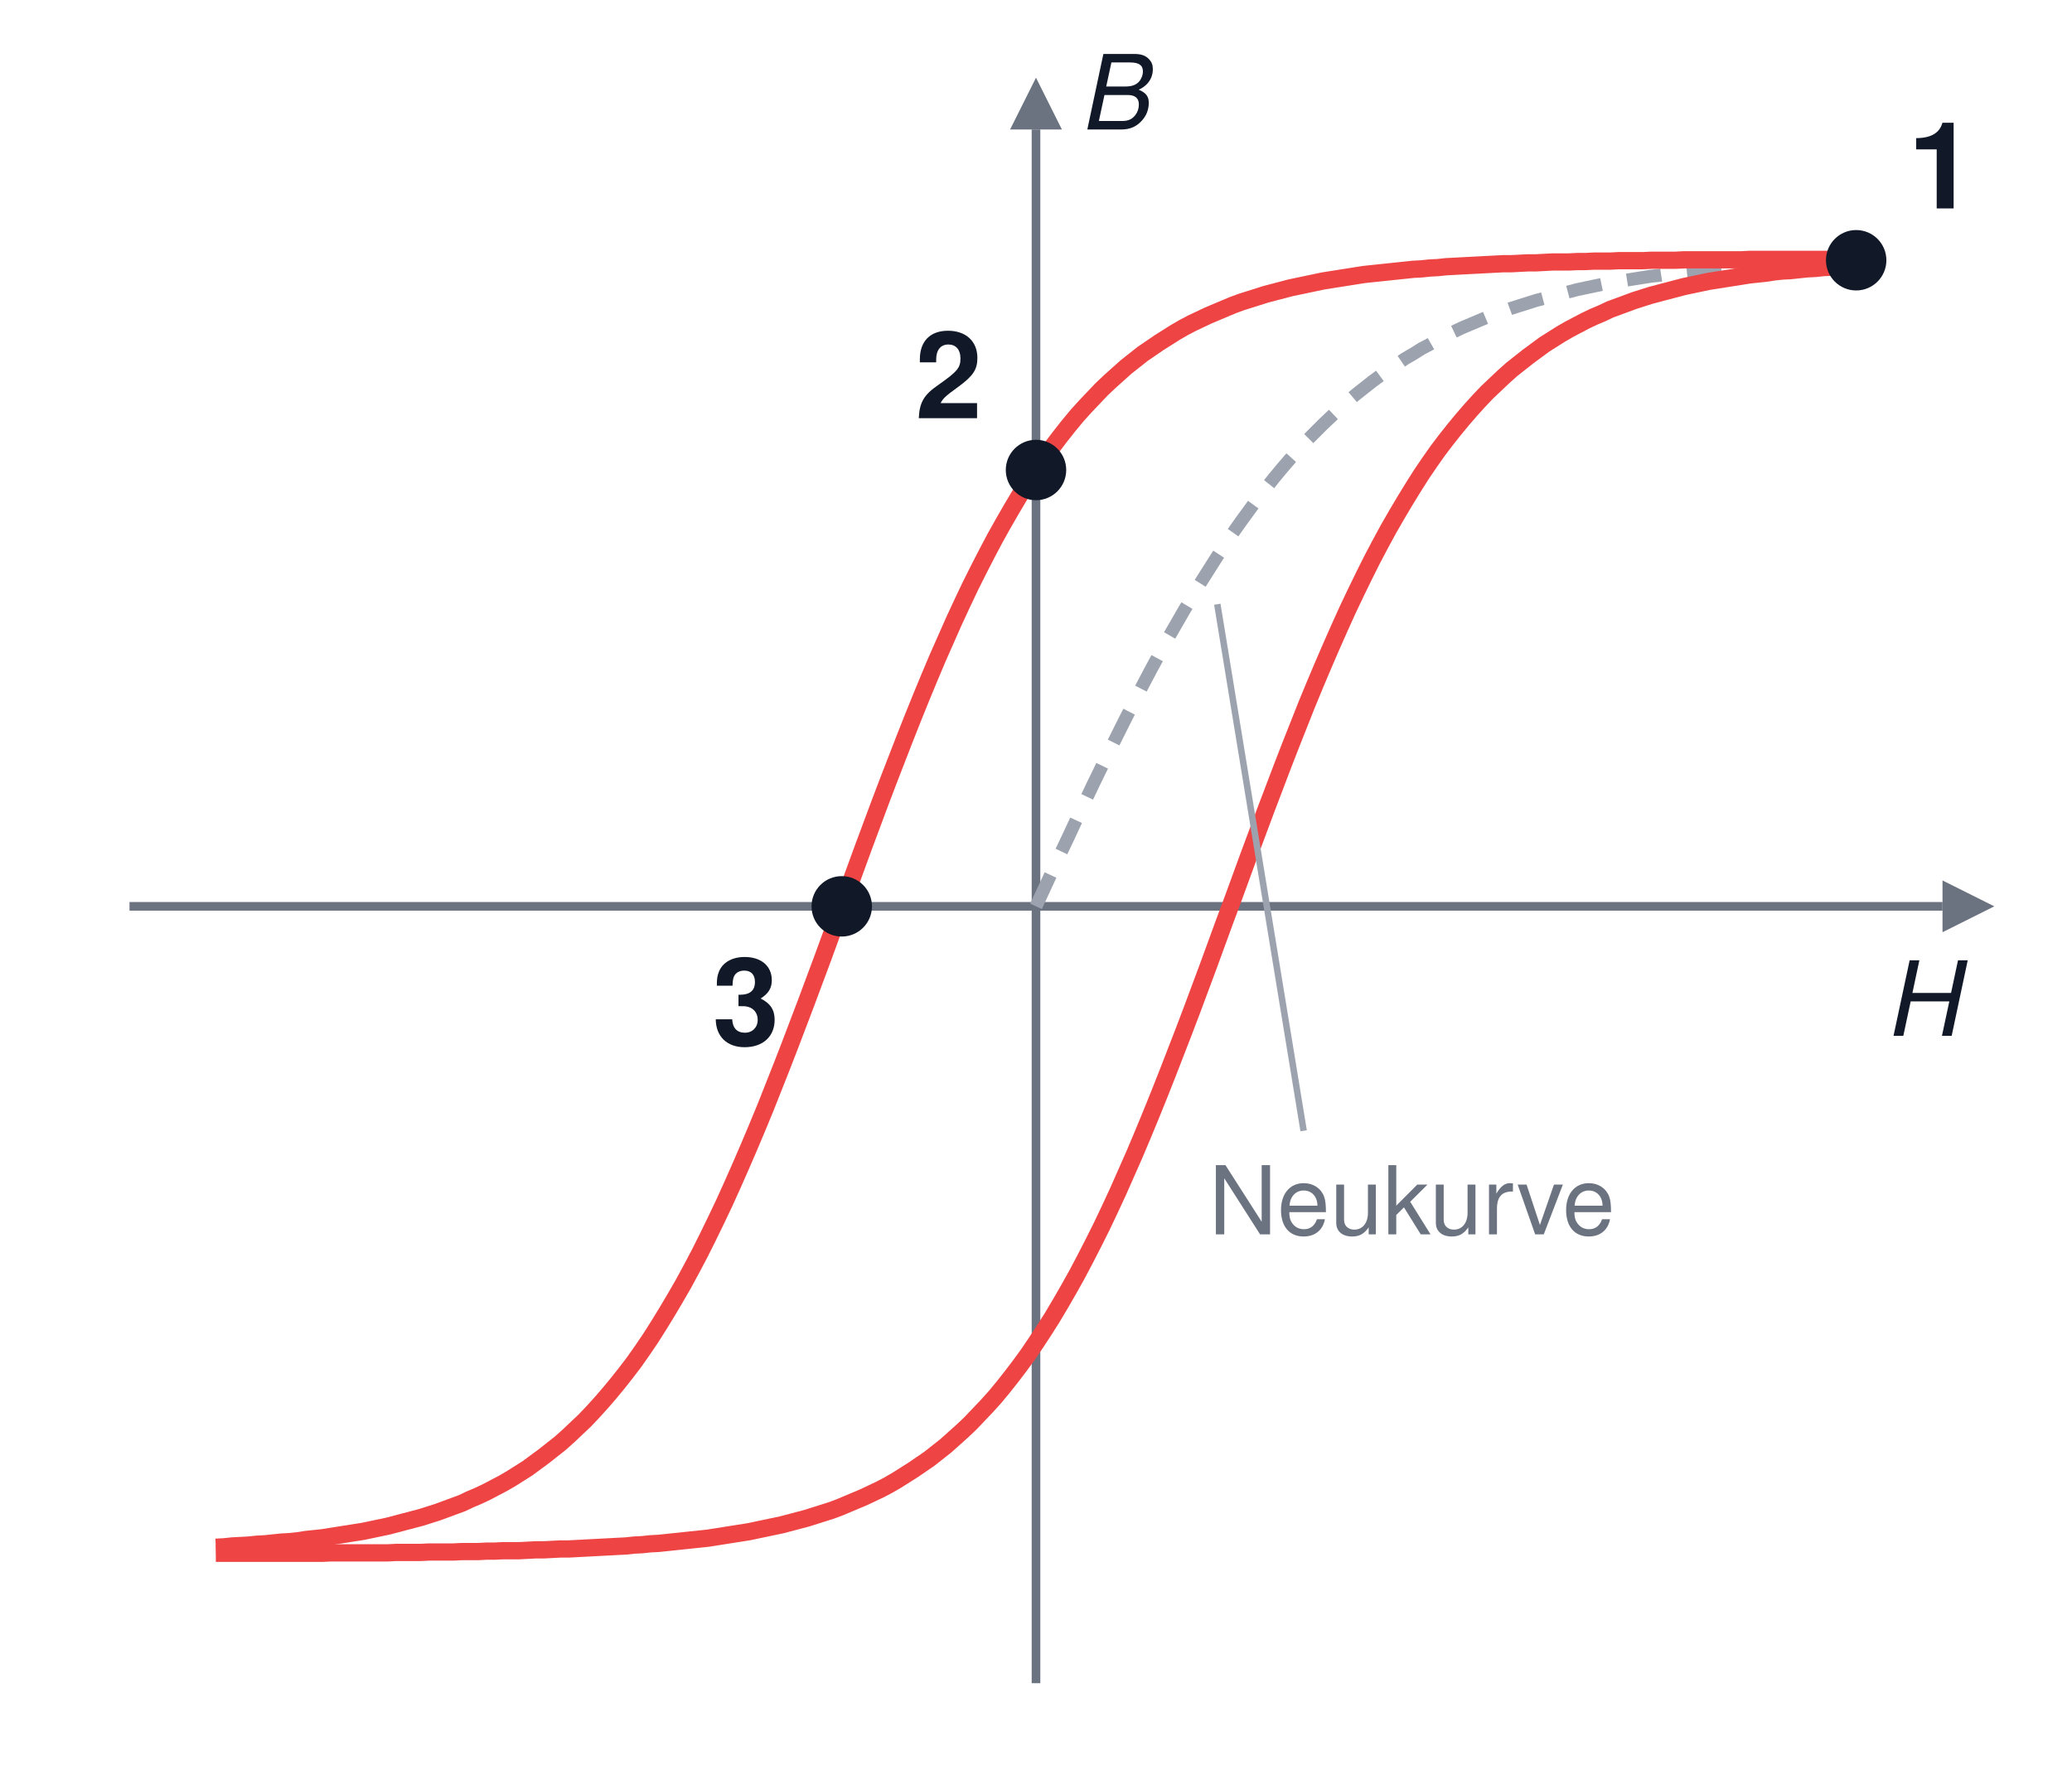
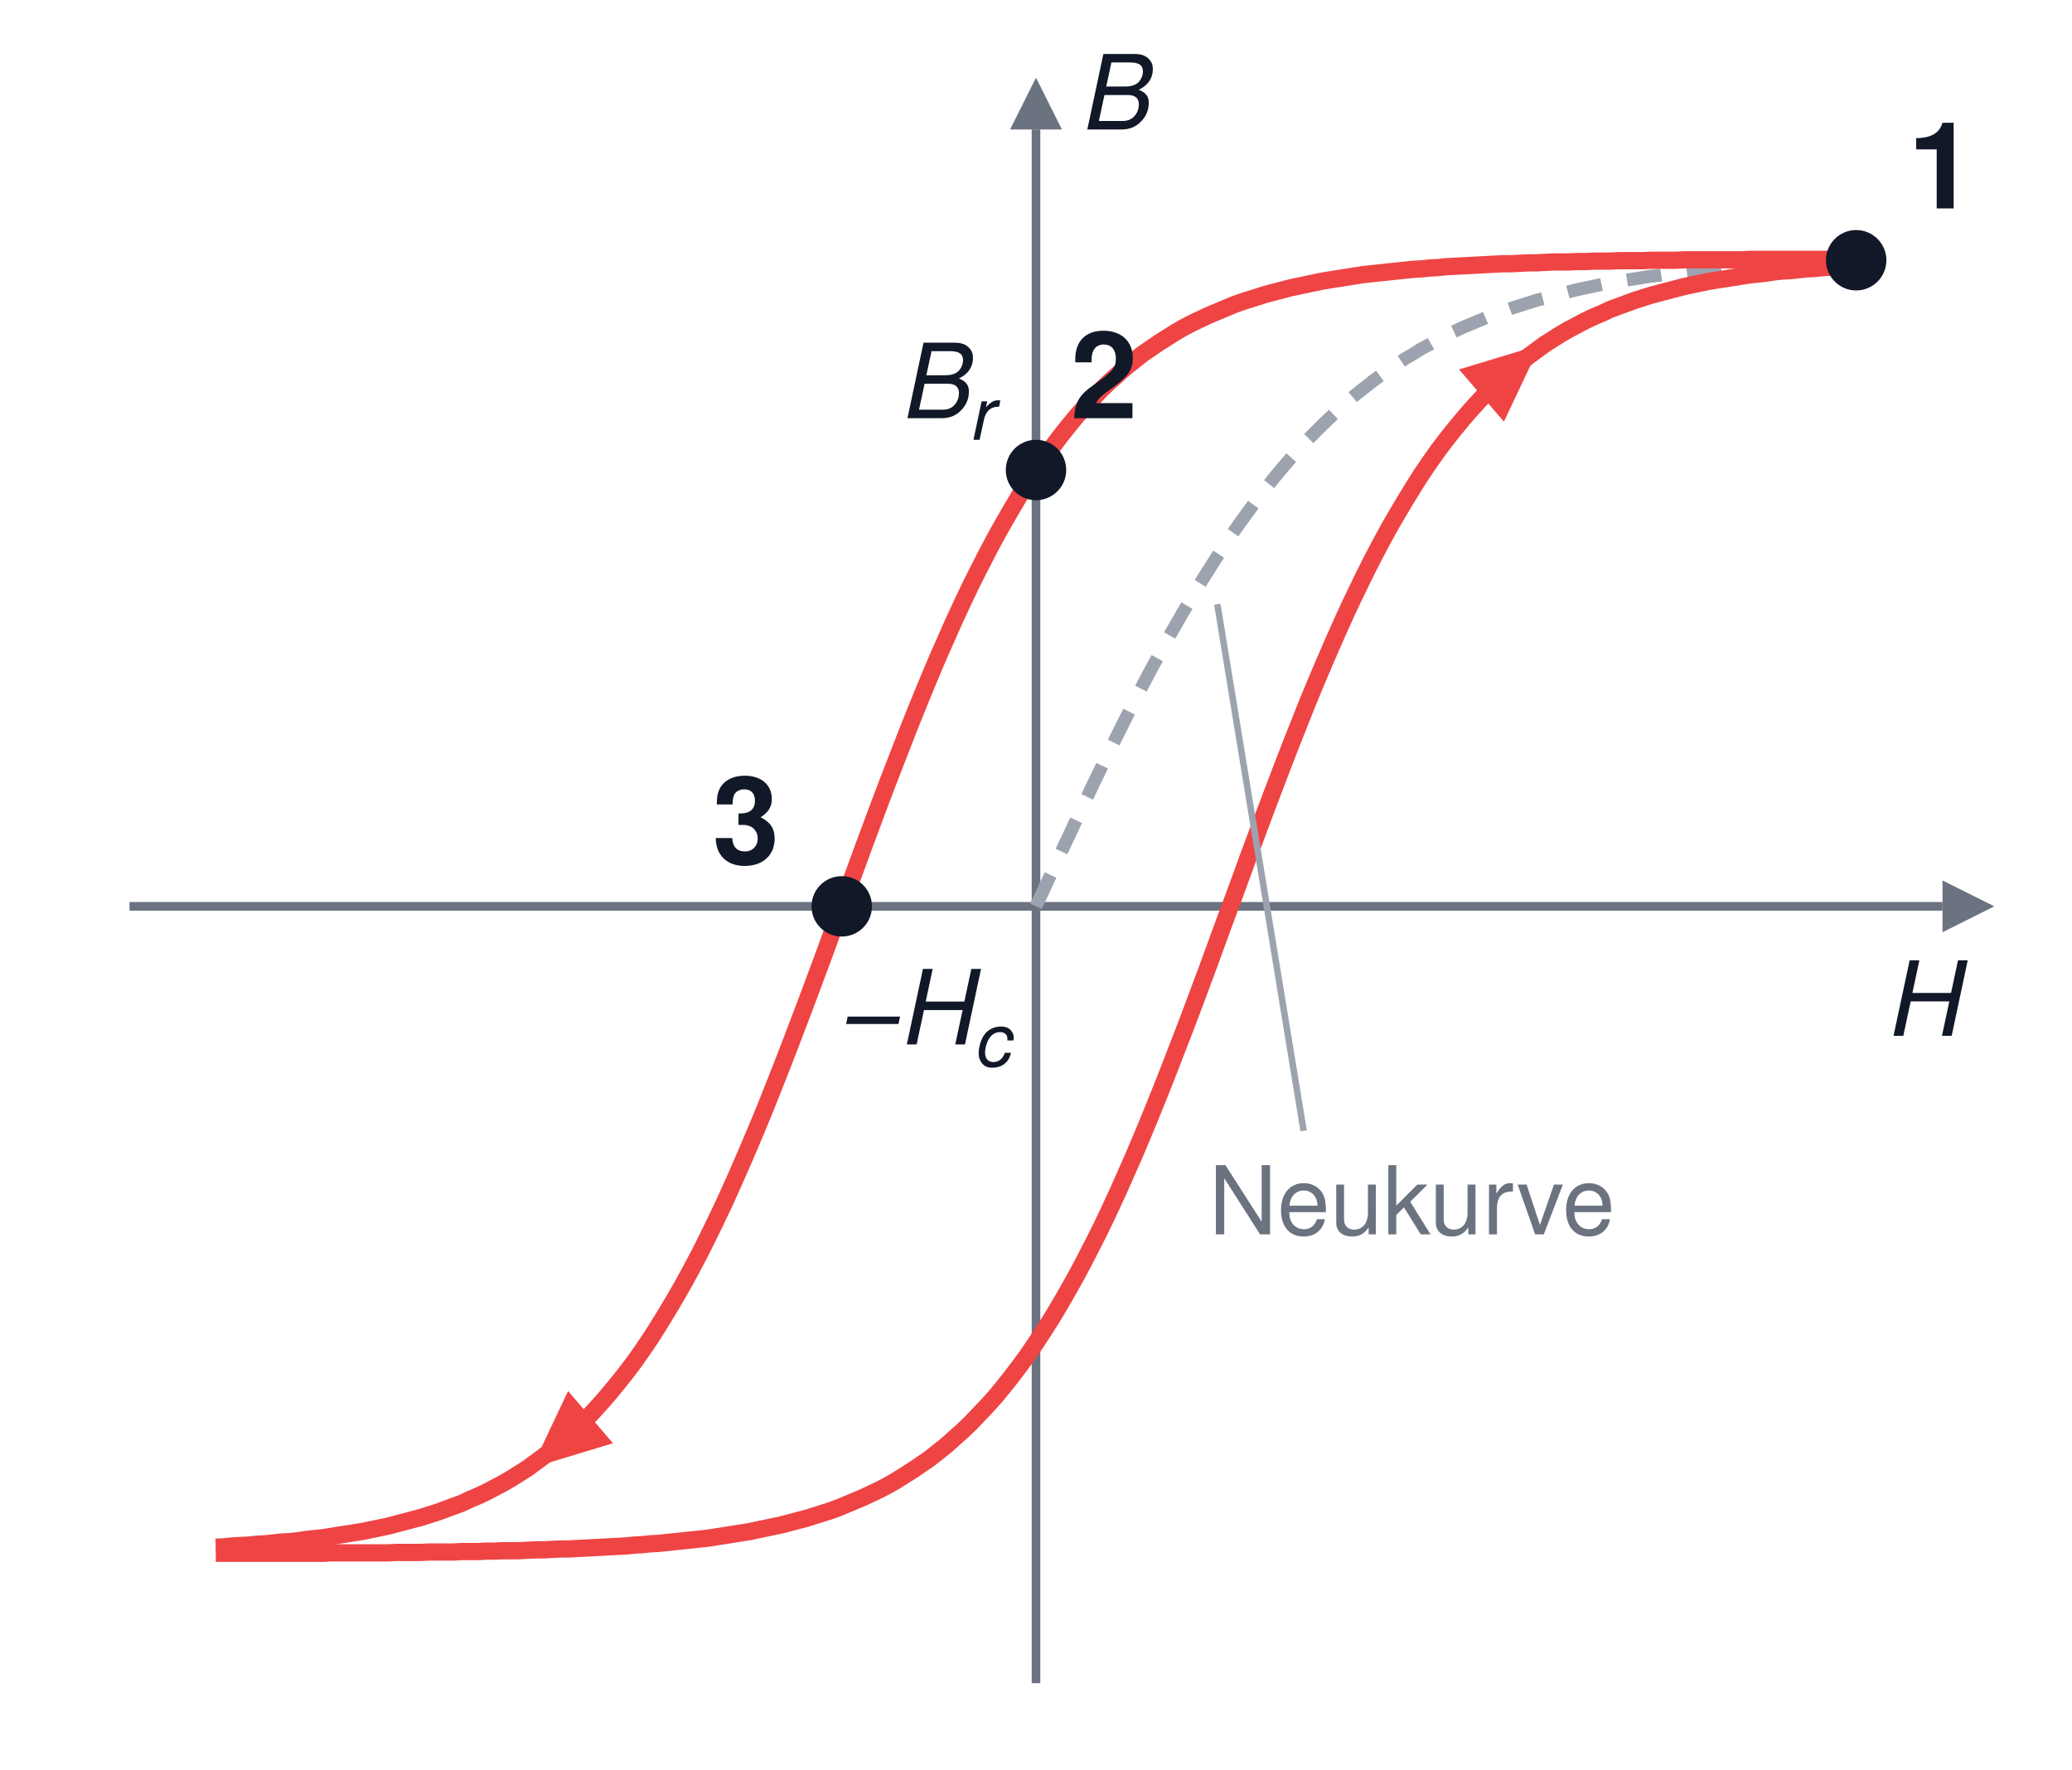
<svg xmlns="http://www.w3.org/2000/svg" viewBox="0 10 480 410" font-family="Helvetica, Arial, sans-serif">
  <line x1="30" y1="220" x2="450" y2="220" stroke="#6b7280" stroke-width="2" />
  <polygon points="462,220 450,214 450,226" fill="#6b7280" />
  <line x1="240" y1="400" x2="240" y2="40" stroke="#6b7280" stroke-width="2" />
  <polygon points="240,28 234,40 246,40" fill="#6b7280" />
  <text x="454" y="250" fill="#111827" font-size="24" font-style="italic" text-anchor="end">H</text>
  <text x="250" y="40" fill="#111827" font-size="24" font-style="italic">B</text>
  <polyline points="240.0,220.0 241.9,215.9 243.8,211.8 245.7,207.7 247.6,203.7 249.5,199.6 251.4,195.6 253.3,191.6 255.2,187.7 257.1,183.8 259.0,180.0 260.9,176.2 262.8,172.5 264.7,168.8 266.6,165.2 268.5,161.7 270.4,158.2 272.3,154.9 274.2,151.6 276.1,148.4 278.0,145.2 279.9,142.2 281.8,139.2 283.7,136.3 285.6,133.5 287.5,130.8 289.4,128.2 291.3,125.6 293.2,123.2 295.1,120.8 297.0,118.5 298.9,116.3 300.8,114.2 302.7,112.1 304.6,110.2 306.5,108.3 308.4,106.5 310.3,104.7 312.2,103.0 314.1,101.4 316.0,99.9 317.9,98.4 319.8,97.0 321.7,95.7 323.6,94.4 325.5,93.1 327.4,92.0 329.3,90.8 331.2,89.8 333.1,88.7 335.0,87.7 336.9,86.8 338.8,85.9 340.7,85.1 342.6,84.3 344.5,83.5 346.4,82.8 348.3,82.1 350.2,81.4 352.1,80.8 354.0,80.2 355.9,79.6 357.8,79.1 359.7,78.5 361.6,78.1 363.5,77.6 365.4,77.1 367.3,76.7 369.2,76.3 371.1,75.9 373.0,75.6 374.9,75.2 376.8,74.9 378.7,74.6 380.6,74.3 382.5,74.0 384.4,73.8 386.3,73.5 388.2,73.3 390.1,73.1 392.0,72.9 393.9,72.7 395.8,72.5 397.7,72.3 399.6,72.1 401.5,71.9 403.4,71.8 405.3,71.6 407.2,71.5 409.1,71.4 411.0,71.2 412.9,71.1 414.8,71.0 416.7,70.9 418.6,70.8 420.5,70.7 422.4,70.6 424.3,70.5 426.2,70.4 428.1,70.4 430.0,70.3" fill="none" stroke="#9ca3af" stroke-width="3" stroke-dasharray="8 6" />
  <polyline points="50.0,368.5 51.9,368.4 53.8,368.2 55.7,368.1 57.6,368.0 59.5,367.8 61.4,367.7 63.3,367.5 65.2,367.3 67.1,367.2 69.0,367.0 70.9,366.7 72.8,366.5 74.7,366.3 76.6,366.0 78.5,365.7 80.4,365.4 82.3,365.1 84.2,364.8 86.1,364.4 88.0,364.0 89.9,363.6 91.8,363.1 93.7,362.6 95.6,362.1 97.5,361.6 99.4,361.0 101.3,360.4 103.2,359.7 105.1,359.0 107.0,358.3 108.9,357.4 110.8,356.6 112.7,355.7 114.6,354.7 116.5,353.7 118.4,352.6 120.3,351.4 122.2,350.2 124.1,348.8 126.0,347.4 127.9,345.9 129.8,344.4 131.7,342.7 133.6,340.9 135.5,339.1 137.4,337.1 139.3,335.0 141.2,332.8 143.1,330.5 145.0,328.1 146.9,325.6 148.8,322.9 150.7,320.1 152.6,317.1 154.5,314.0 156.4,310.8 158.3,307.5 160.2,304.0 162.1,300.4 164.0,296.6 165.9,292.7 167.8,288.7 169.7,284.5 171.6,280.2 173.5,275.8 175.4,271.3 177.3,266.7 179.2,261.9 181.1,257.1 183.0,252.2 184.9,247.2 186.8,242.2 188.7,237.1 190.6,232.0 192.5,226.8 194.4,221.6 196.3,216.5 198.2,211.3 200.1,206.1 202.0,201.0 203.9,195.9 205.8,190.9 207.7,186.0 209.6,181.1 211.5,176.3 213.4,171.6 215.3,167.0 217.2,162.5 219.1,158.2 221.0,153.9 222.9,149.8 224.8,145.8 226.7,142.0 228.6,138.3 230.5,134.7 232.4,131.3 234.3,128.0 236.2,124.8 238.1,121.8 240.0,118.9 241.9,116.1 243.8,113.5 245.7,111.0 247.6,108.6 249.5,106.3 251.4,104.2 253.3,102.2 255.2,100.2 257.1,98.4 259.0,96.7 260.9,95.0 262.8,93.5 264.7,92.0 266.6,90.7 268.5,89.4 270.4,88.2 272.3,87.0 274.2,85.9 276.1,84.9 278.0,84.0 279.9,83.1 281.8,82.3 283.7,81.5 285.6,80.7 287.5,80.0 289.4,79.4 291.3,78.8 293.2,78.2 295.1,77.7 297.0,77.2 298.9,76.7 300.8,76.3 302.7,75.9 304.6,75.5 306.5,75.1 308.4,74.8 310.3,74.5 312.2,74.2 314.1,73.9 316.0,73.6 317.9,73.4 319.8,73.2 321.7,73.0 323.6,72.8 325.5,72.6 327.4,72.4 329.3,72.3 331.2,72.1 333.1,72.0 335.0,71.8 336.9,71.7 338.8,71.6 340.7,71.5 342.6,71.4 344.5,71.3 346.4,71.2 348.3,71.1 350.2,71.1 352.1,71.0 354.0,70.9 355.9,70.9 357.8,70.8 359.7,70.7 361.6,70.7 363.5,70.7 365.4,70.6 367.3,70.6 369.2,70.5 371.1,70.5 373.0,70.5 374.9,70.4 376.8,70.4 378.7,70.4 380.6,70.4 382.5,70.3 384.4,70.3 386.3,70.3 388.2,70.3 390.1,70.2 392.0,70.2 393.9,70.2 395.8,70.2 397.7,70.2 399.6,70.2 401.5,70.2 403.4,70.2 405.3,70.1 407.2,70.1 409.1,70.1 411.0,70.1 412.9,70.1 414.8,70.1 416.7,70.1 418.6,70.1 420.5,70.1 422.4,70.1 424.3,70.1 426.2,70.1 428.1,70.1 430.0,70.1" fill="none" stroke="#ef4444" stroke-width="4" stroke-linejoin="round" />
  <polyline points="50.0,369.9 51.9,369.9 53.8,369.9 55.7,369.9 57.6,369.9 59.5,369.9 61.4,369.9 63.3,369.9 65.2,369.9 67.1,369.9 69.0,369.9 70.9,369.9 72.8,369.9 74.7,369.9 76.6,369.8 78.5,369.8 80.4,369.8 82.3,369.8 84.2,369.8 86.1,369.8 88.0,369.8 89.9,369.8 91.8,369.7 93.7,369.7 95.6,369.7 97.5,369.7 99.4,369.6 101.3,369.6 103.2,369.6 105.1,369.6 107.0,369.5 108.9,369.5 110.8,369.5 112.7,369.4 114.6,369.4 116.5,369.3 118.4,369.3 120.3,369.3 122.2,369.2 124.1,369.1 126.0,369.1 127.9,369.0 129.8,368.9 131.7,368.9 133.6,368.8 135.5,368.7 137.4,368.6 139.3,368.5 141.2,368.4 143.1,368.3 145.0,368.2 146.9,368.0 148.8,367.9 150.7,367.7 152.6,367.6 154.5,367.4 156.4,367.2 158.3,367.0 160.2,366.8 162.1,366.6 164.0,366.4 165.9,366.1 167.8,365.8 169.7,365.5 171.6,365.2 173.5,364.9 175.4,364.5 177.3,364.1 179.2,363.7 181.1,363.3 183.0,362.8 184.9,362.3 186.8,361.8 188.7,361.2 190.6,360.6 192.5,360.0 194.4,359.3 196.3,358.5 198.2,357.7 200.1,356.9 202.0,356.0 203.9,355.1 205.8,354.1 207.7,353.0 209.6,351.8 211.5,350.6 213.4,349.3 215.3,348.0 217.2,346.5 219.1,345.0 221.0,343.3 222.9,341.6 224.8,339.8 226.7,337.8 228.6,335.8 230.5,333.7 232.4,331.4 234.3,329.0 236.2,326.5 238.1,323.9 240.0,321.1 241.9,318.2 243.8,315.2 245.7,312.0 247.6,308.7 249.5,305.3 251.4,301.7 253.3,298.0 255.2,294.2 257.1,290.2 259.0,286.1 260.9,281.8 262.8,277.5 264.7,273.0 266.6,268.4 268.5,263.7 270.4,258.9 272.3,254.0 274.2,249.1 276.1,244.1 278.0,239.0 279.9,233.9 281.8,228.7 283.7,223.5 285.6,218.4 287.5,213.2 289.4,208.0 291.3,202.9 293.2,197.8 295.1,192.8 297.0,187.8 298.9,182.9 300.8,178.1 302.7,173.3 304.6,168.7 306.5,164.2 308.4,159.8 310.3,155.5 312.2,151.3 314.1,147.3 316.0,143.4 317.9,139.6 319.8,136.0 321.7,132.5 323.6,129.2 325.5,126.0 327.4,122.9 329.3,119.9 331.2,117.1 333.1,114.4 335.0,111.9 336.9,109.5 338.8,107.2 340.7,105.0 342.6,102.9 344.5,100.9 346.4,99.1 348.3,97.3 350.2,95.6 352.1,94.1 354.0,92.6 355.9,91.2 357.8,89.8 359.7,88.6 361.6,87.4 363.5,86.3 365.4,85.3 367.3,84.3 369.2,83.4 371.1,82.6 373.0,81.7 374.9,81.0 376.8,80.3 378.7,79.6 380.6,79.0 382.5,78.4 384.4,77.9 386.3,77.4 388.2,76.9 390.1,76.4 392.0,76.0 393.9,75.6 395.8,75.2 397.7,74.9 399.6,74.6 401.5,74.3 403.4,74.0 405.3,73.7 407.2,73.5 409.1,73.3 411.0,73.0 412.9,72.8 414.8,72.7 416.7,72.5 418.6,72.3 420.5,72.2 422.4,72.0 424.3,71.9 426.2,71.8 428.1,71.6 430.0,71.5" fill="none" stroke="#ef4444" stroke-width="4" stroke-linejoin="round" />
+   <polygon points="123.2,350.1 131.6,332.3 142.0,344.4" fill="#ef4444" />
+   <polygon points="356.8,89.9 348.4,107.7 338.0,95.6" fill="#ef4444" />
+   <text x="230" y="106.9" fill="#111827" font-size="24" font-style="italic" text-anchor="end">B<tspan font-size="17" dy="5">r</tspan>
+   </text>
+   <text x="214" y="252" fill="#111827" font-size="24" font-style="italic" text-anchor="middle">−H<tspan font-size="17" dy="5">c</tspan>
+   </text>
  <circle cx="430.0" cy="70.3" r="7" fill="#111827" />
  <text x="442.0" y="58.3" fill="#111827" font-size="28" font-weight="bold">1</text>
  <circle cx="240.0" cy="118.9" r="7" fill="#111827" />
-   <text x="212.0" y="106.9" fill="#111827" font-size="28" font-weight="bold">2</text>
+   <text x="248.0" y="106.9" fill="#111827" font-size="28" font-weight="bold">2</text>
  <circle cx="195.0" cy="220.0" r="7" fill="#111827" />
-   <text x="165.0" y="252.0" fill="#111827" font-size="28" font-weight="bold">3</text>
+   <text x="165.0" y="210.0" fill="#111827" font-size="28" font-weight="bold">3</text>
  <line x1="302" y1="272" x2="282" y2="150" stroke="#9ca3af" stroke-width="1.5" />
  <text x="280" y="296" fill="#6b7280" font-size="22">Neukurve</text>
</svg>
